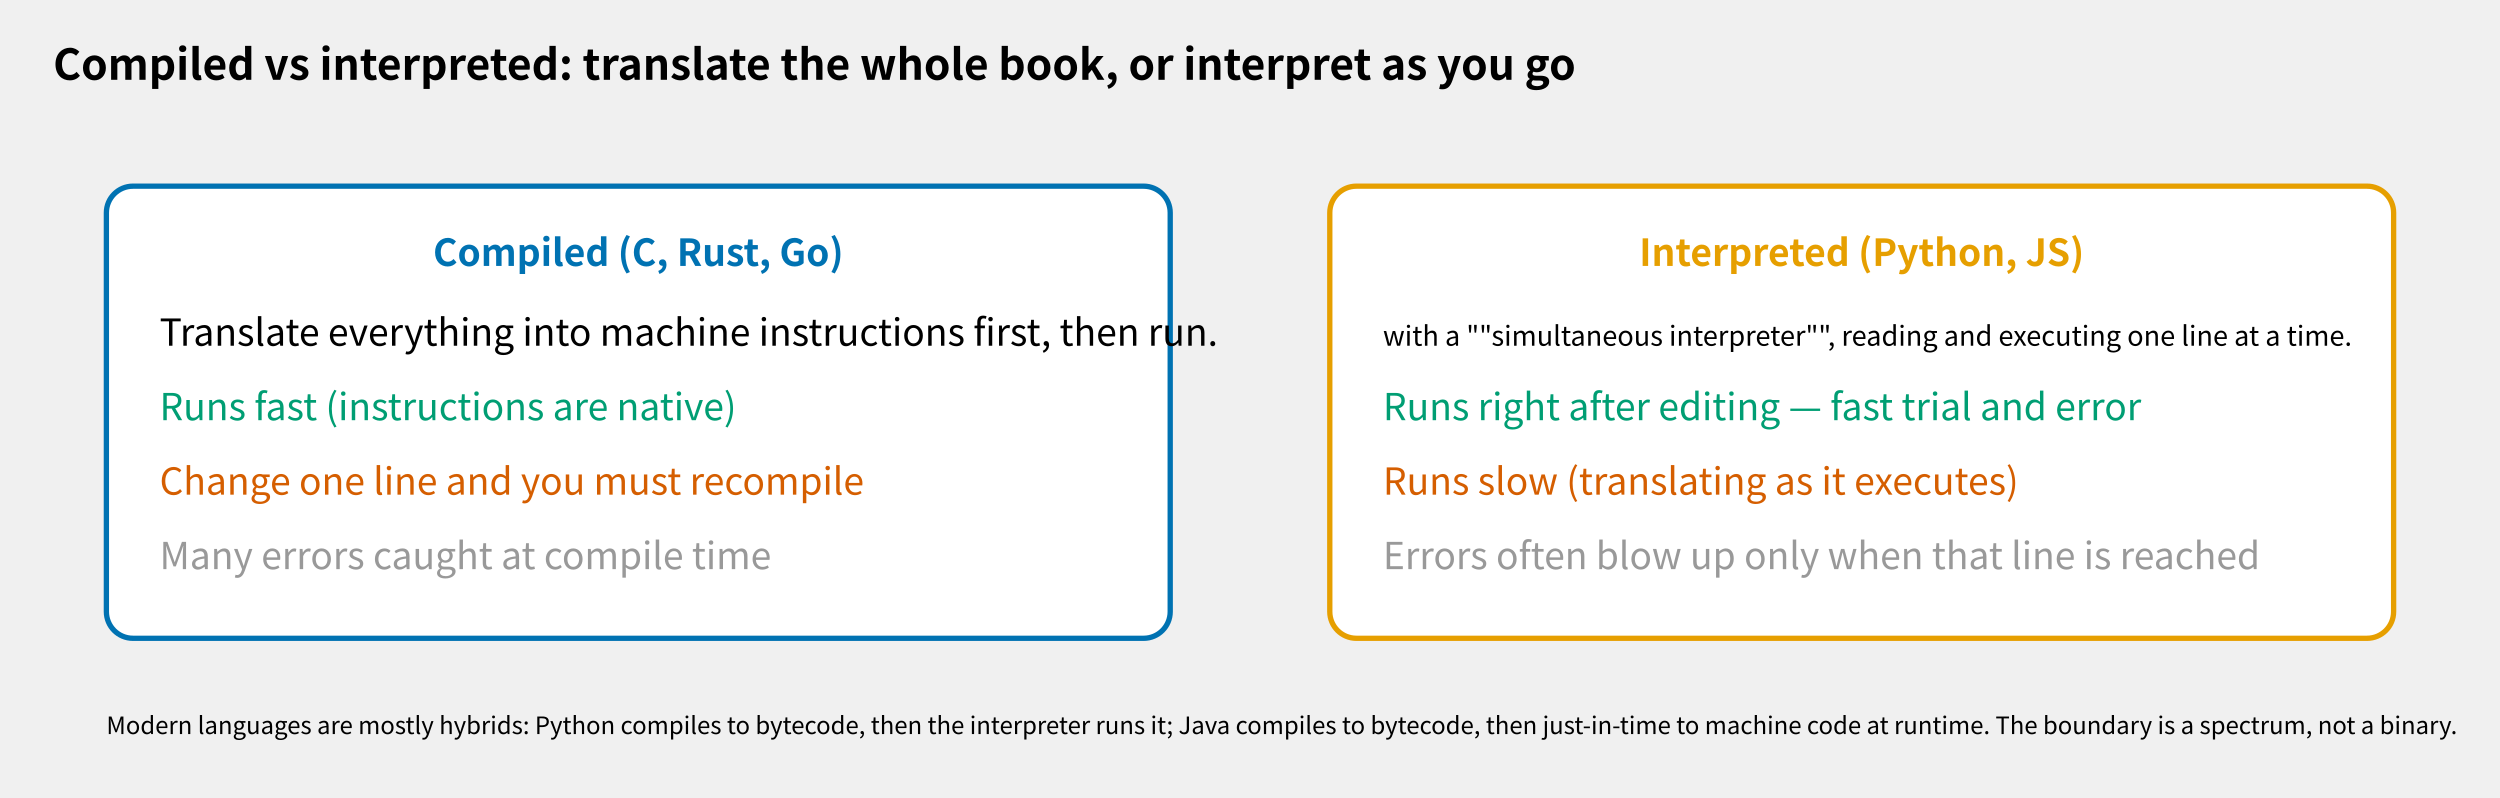
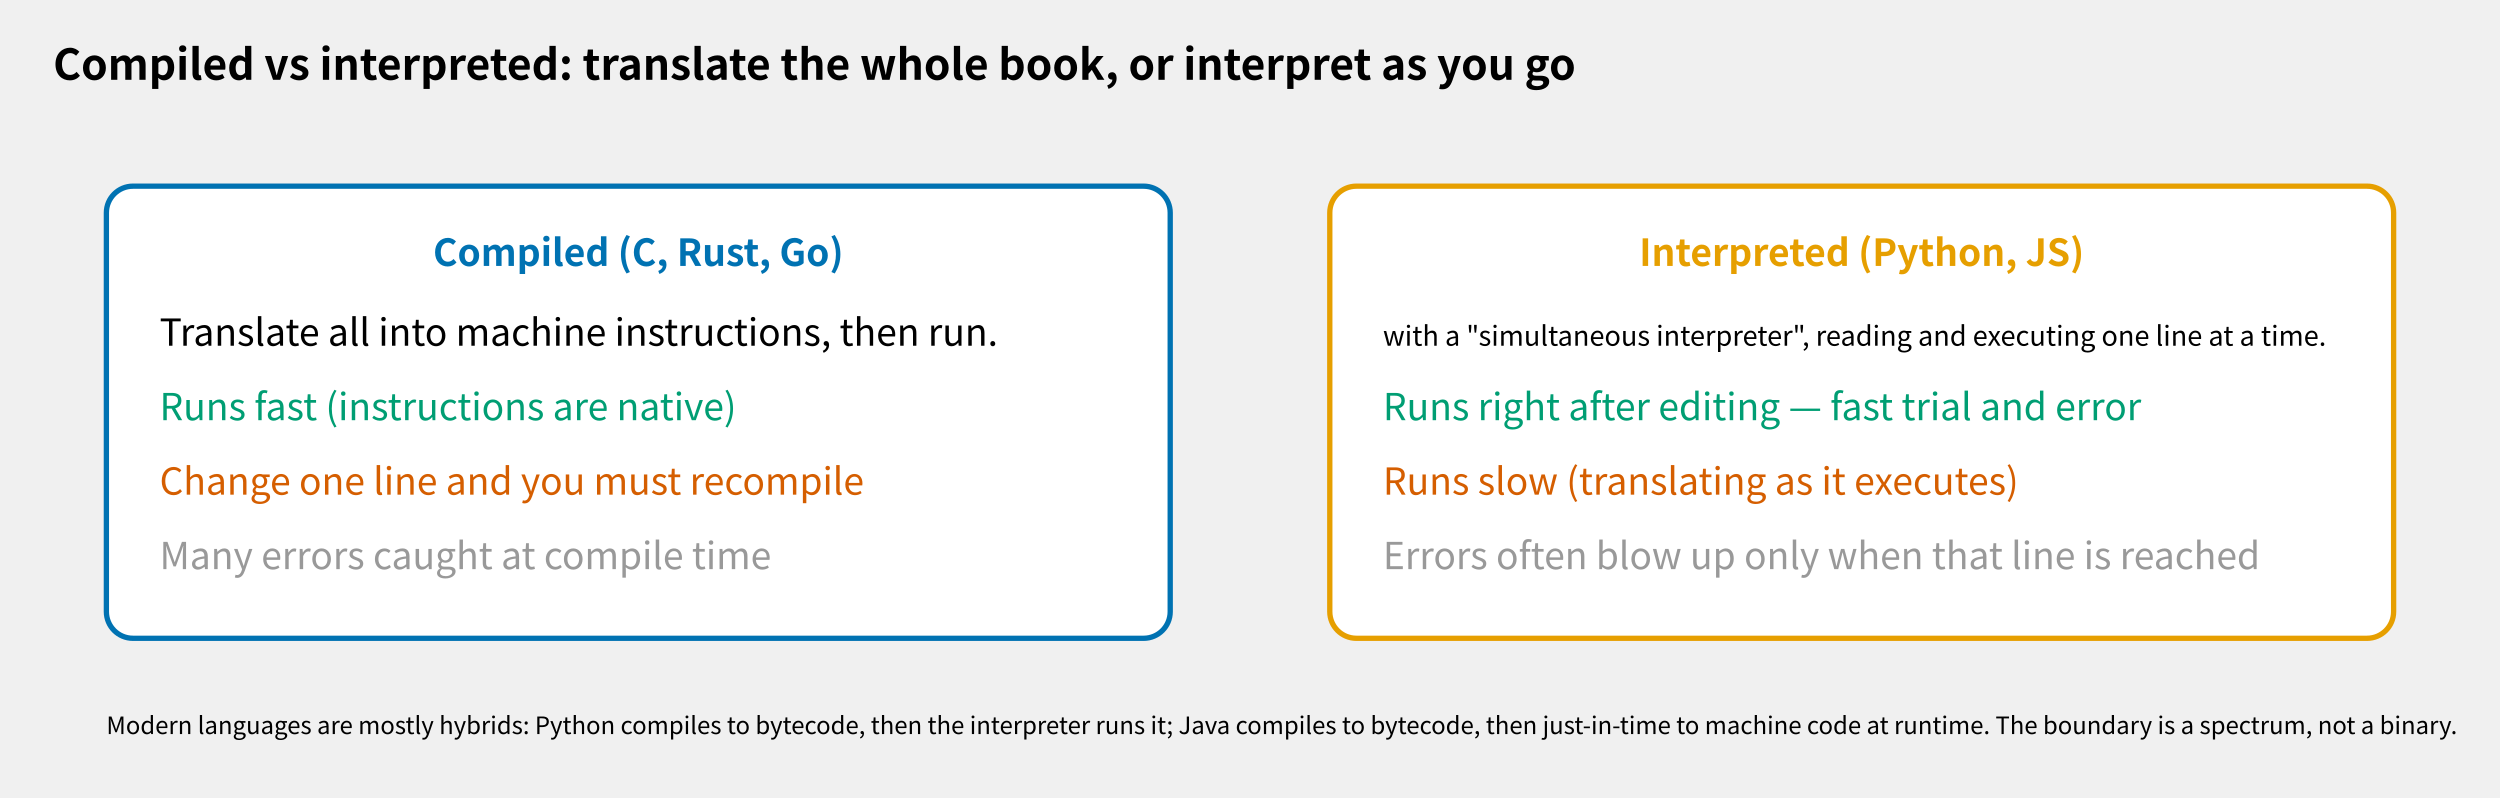
<svg xmlns="http://www.w3.org/2000/svg" width="940" height="300" viewBox="0 0 940 300">
  <defs>
    <marker id="arr" viewBox="0 0 10 10" refX="9" refY="5" markerWidth="7" markerHeight="7" orient="auto-start-reverse">
      <path d="M 0 0 L 10 5 L 0 10 z" fill="#000000" />
    </marker>
  </defs>
  <text x="20" y="30" font-size="16" font-weight="bold" fill="#000000" font-family="Noto Sans CJK SC, sans-serif">Compiled vs interpreted: translate the whole book, or interpret as you go</text>
  <g font-family="Noto Sans CJK SC, sans-serif" font-size="14" fill="#000000">
    <rect x="40" y="70" width="400" height="170" rx="10" fill="#ffffff" stroke="#0072B2" stroke-width="2" />
    <text x="240" y="100" text-anchor="middle" font-weight="bold" fill="#0072B2">Compiled (C, Rust, Go)</text>
-     <text x="60" y="130">Translate everything into machine instructions first, then run.</text>
+     <text x="60" y="130">Translate all into machine instructions, then run.</text>
    <text x="60" y="158" fill="#009E73">Runs fast (instructions are native)</text>
    <text x="60" y="186" fill="#D55E00">Change one line and you must recompile</text>
    <text x="60" y="214" fill="#999999">Many errors caught at compile time</text>
    <rect x="500" y="70" width="400" height="170" rx="10" fill="#ffffff" stroke="#E69F00" stroke-width="2" />
    <text x="700" y="100" text-anchor="middle" font-weight="bold" fill="#E69F00">Interpreted (Python, JS)</text>
-     <text x="520" y="130" font-size="10.2">with a ""simultaneous interpreter"", reading and executing one line at a time.</text>
+     <text x="520" y="130" font-size="10.2">with a "simultaneous interpreter", reading and executing one line at a time.</text>
    <text x="520" y="158" fill="#009E73">Runs right after editing — fast trial and error</text>
    <text x="520" y="186" fill="#D55E00">Runs slow (translating as it executes)</text>
    <text x="520" y="214" fill="#999999">Errors often blow up only when that line is reached</text>
  </g>
  <text x="40" y="276" font-size="9.0" font-family="Noto Sans CJK SC, sans-serif" fill="#000000">Modern languages are mostly hybrids: Python compiles to bytecode, then the interpreter runs it; Java compiles to bytecode, then just-in-time to machine code at runtime. The boundary is a spectrum, not a binary.</text>
</svg>
